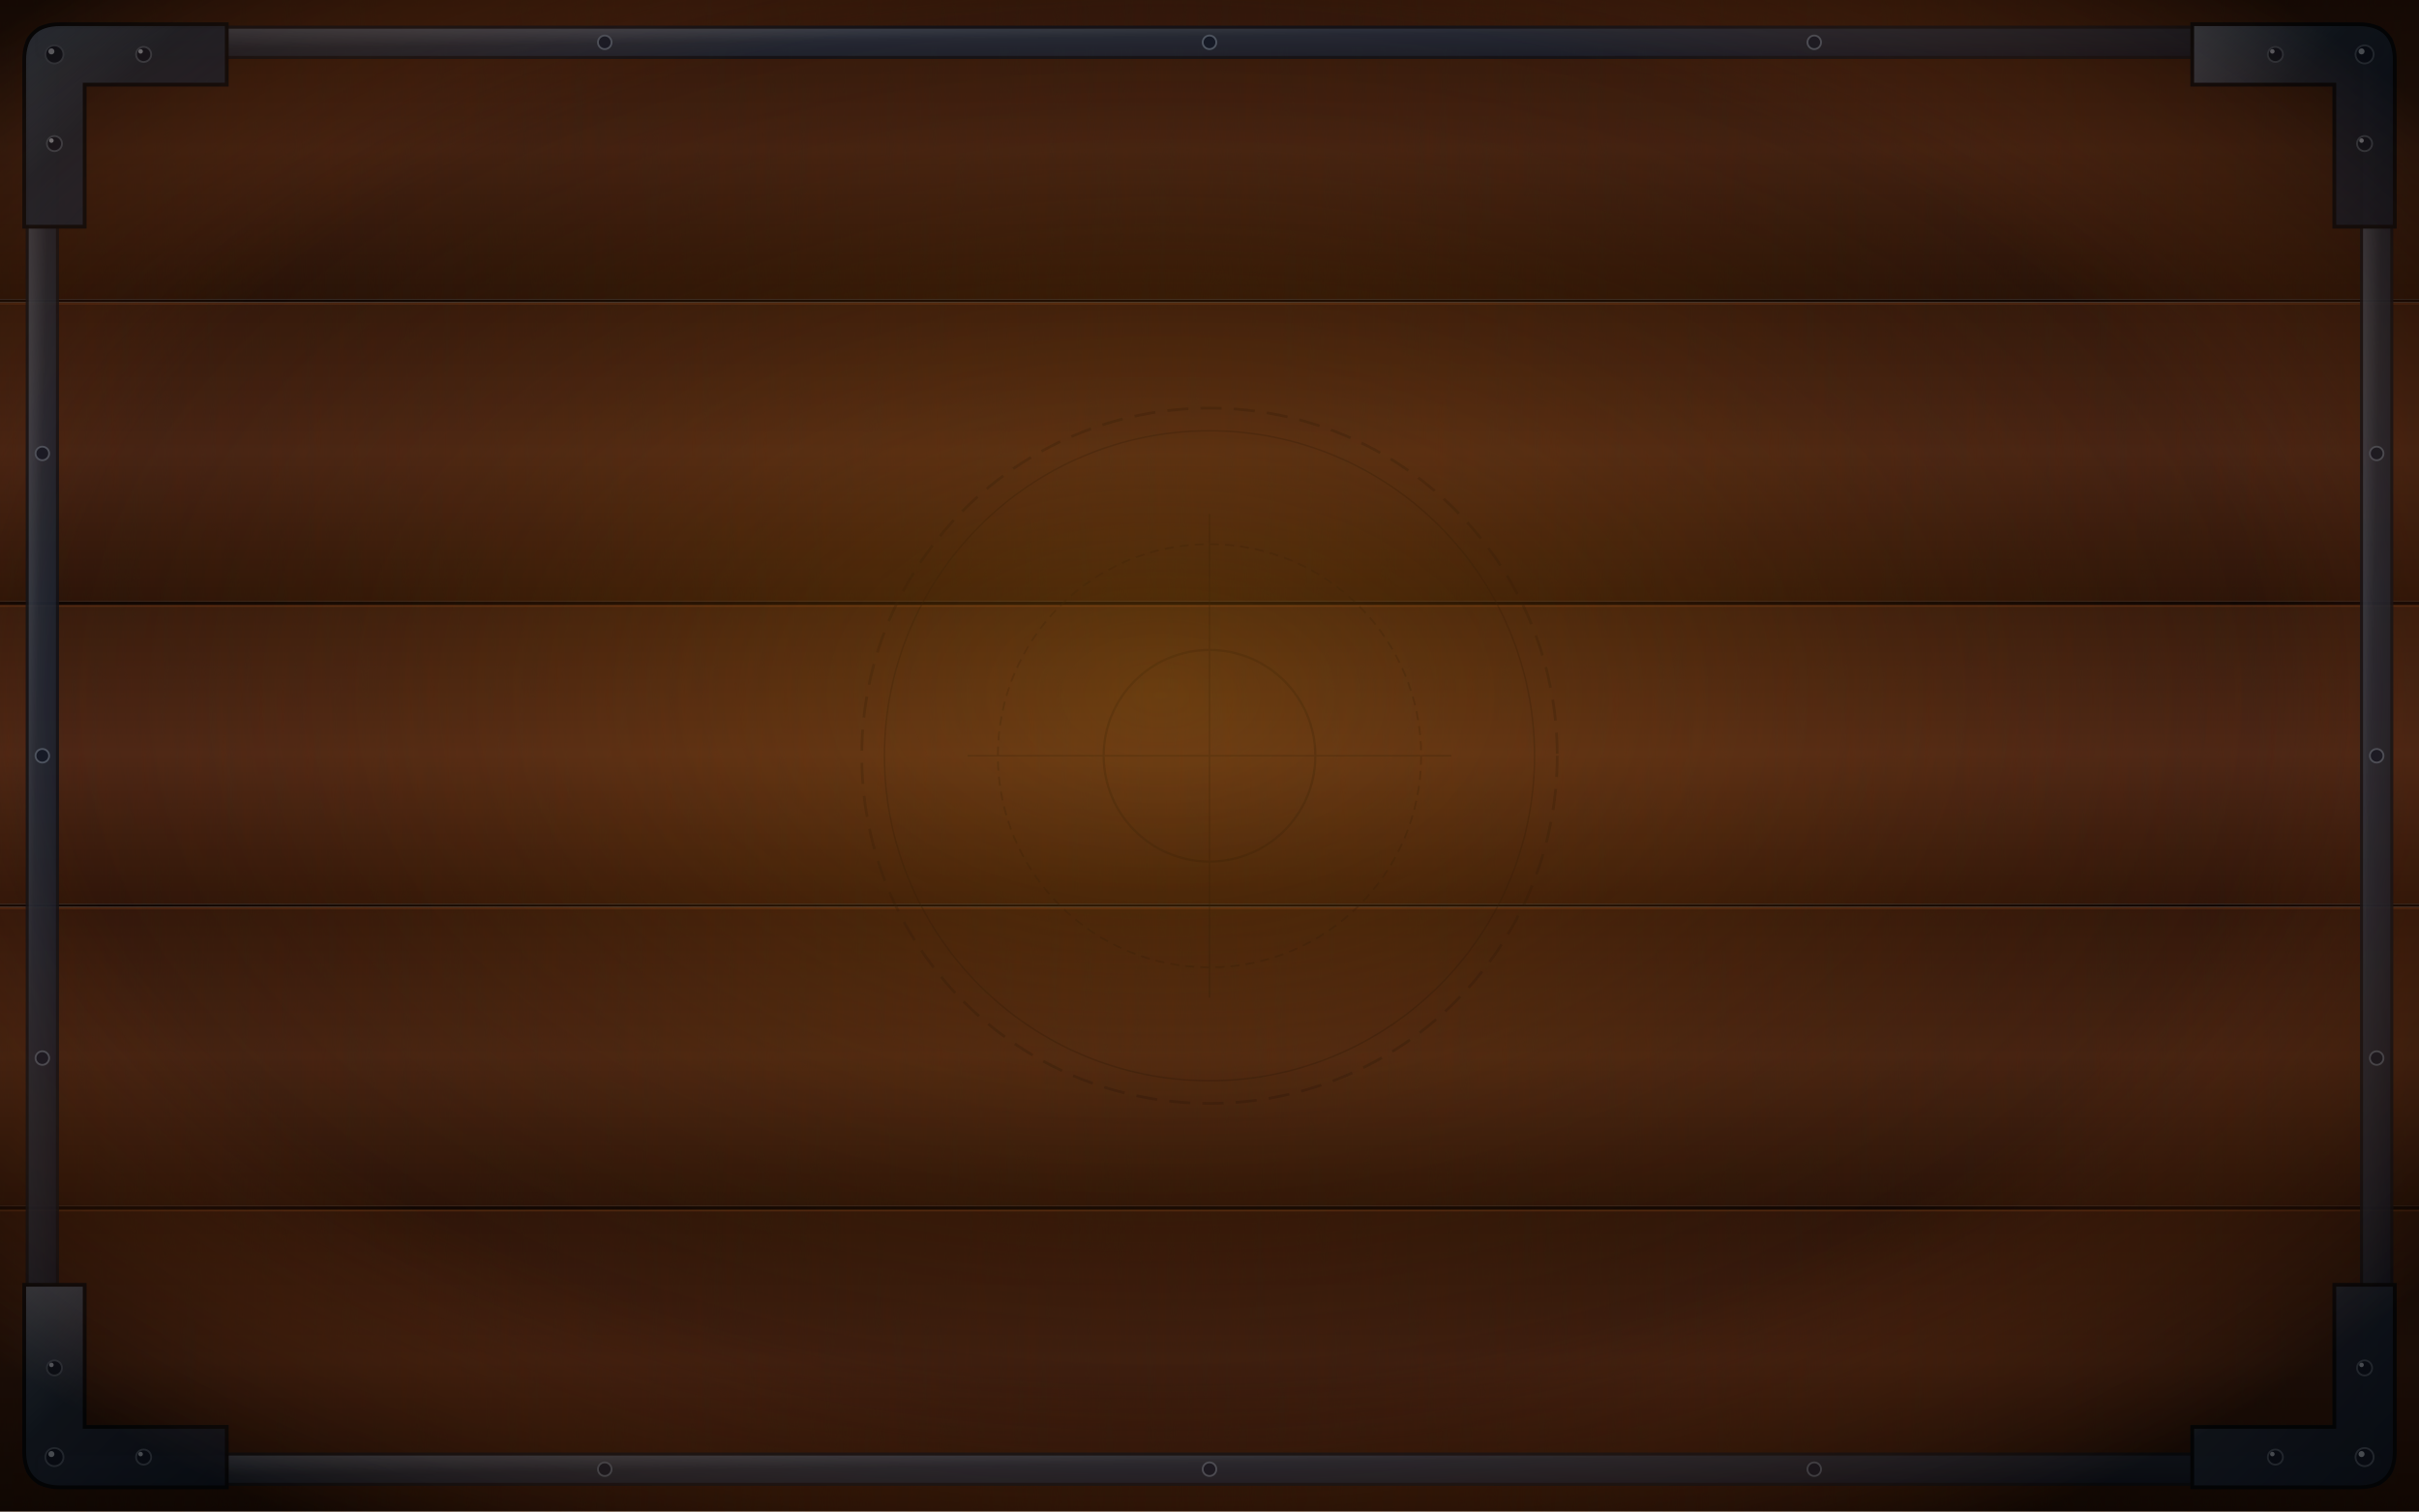
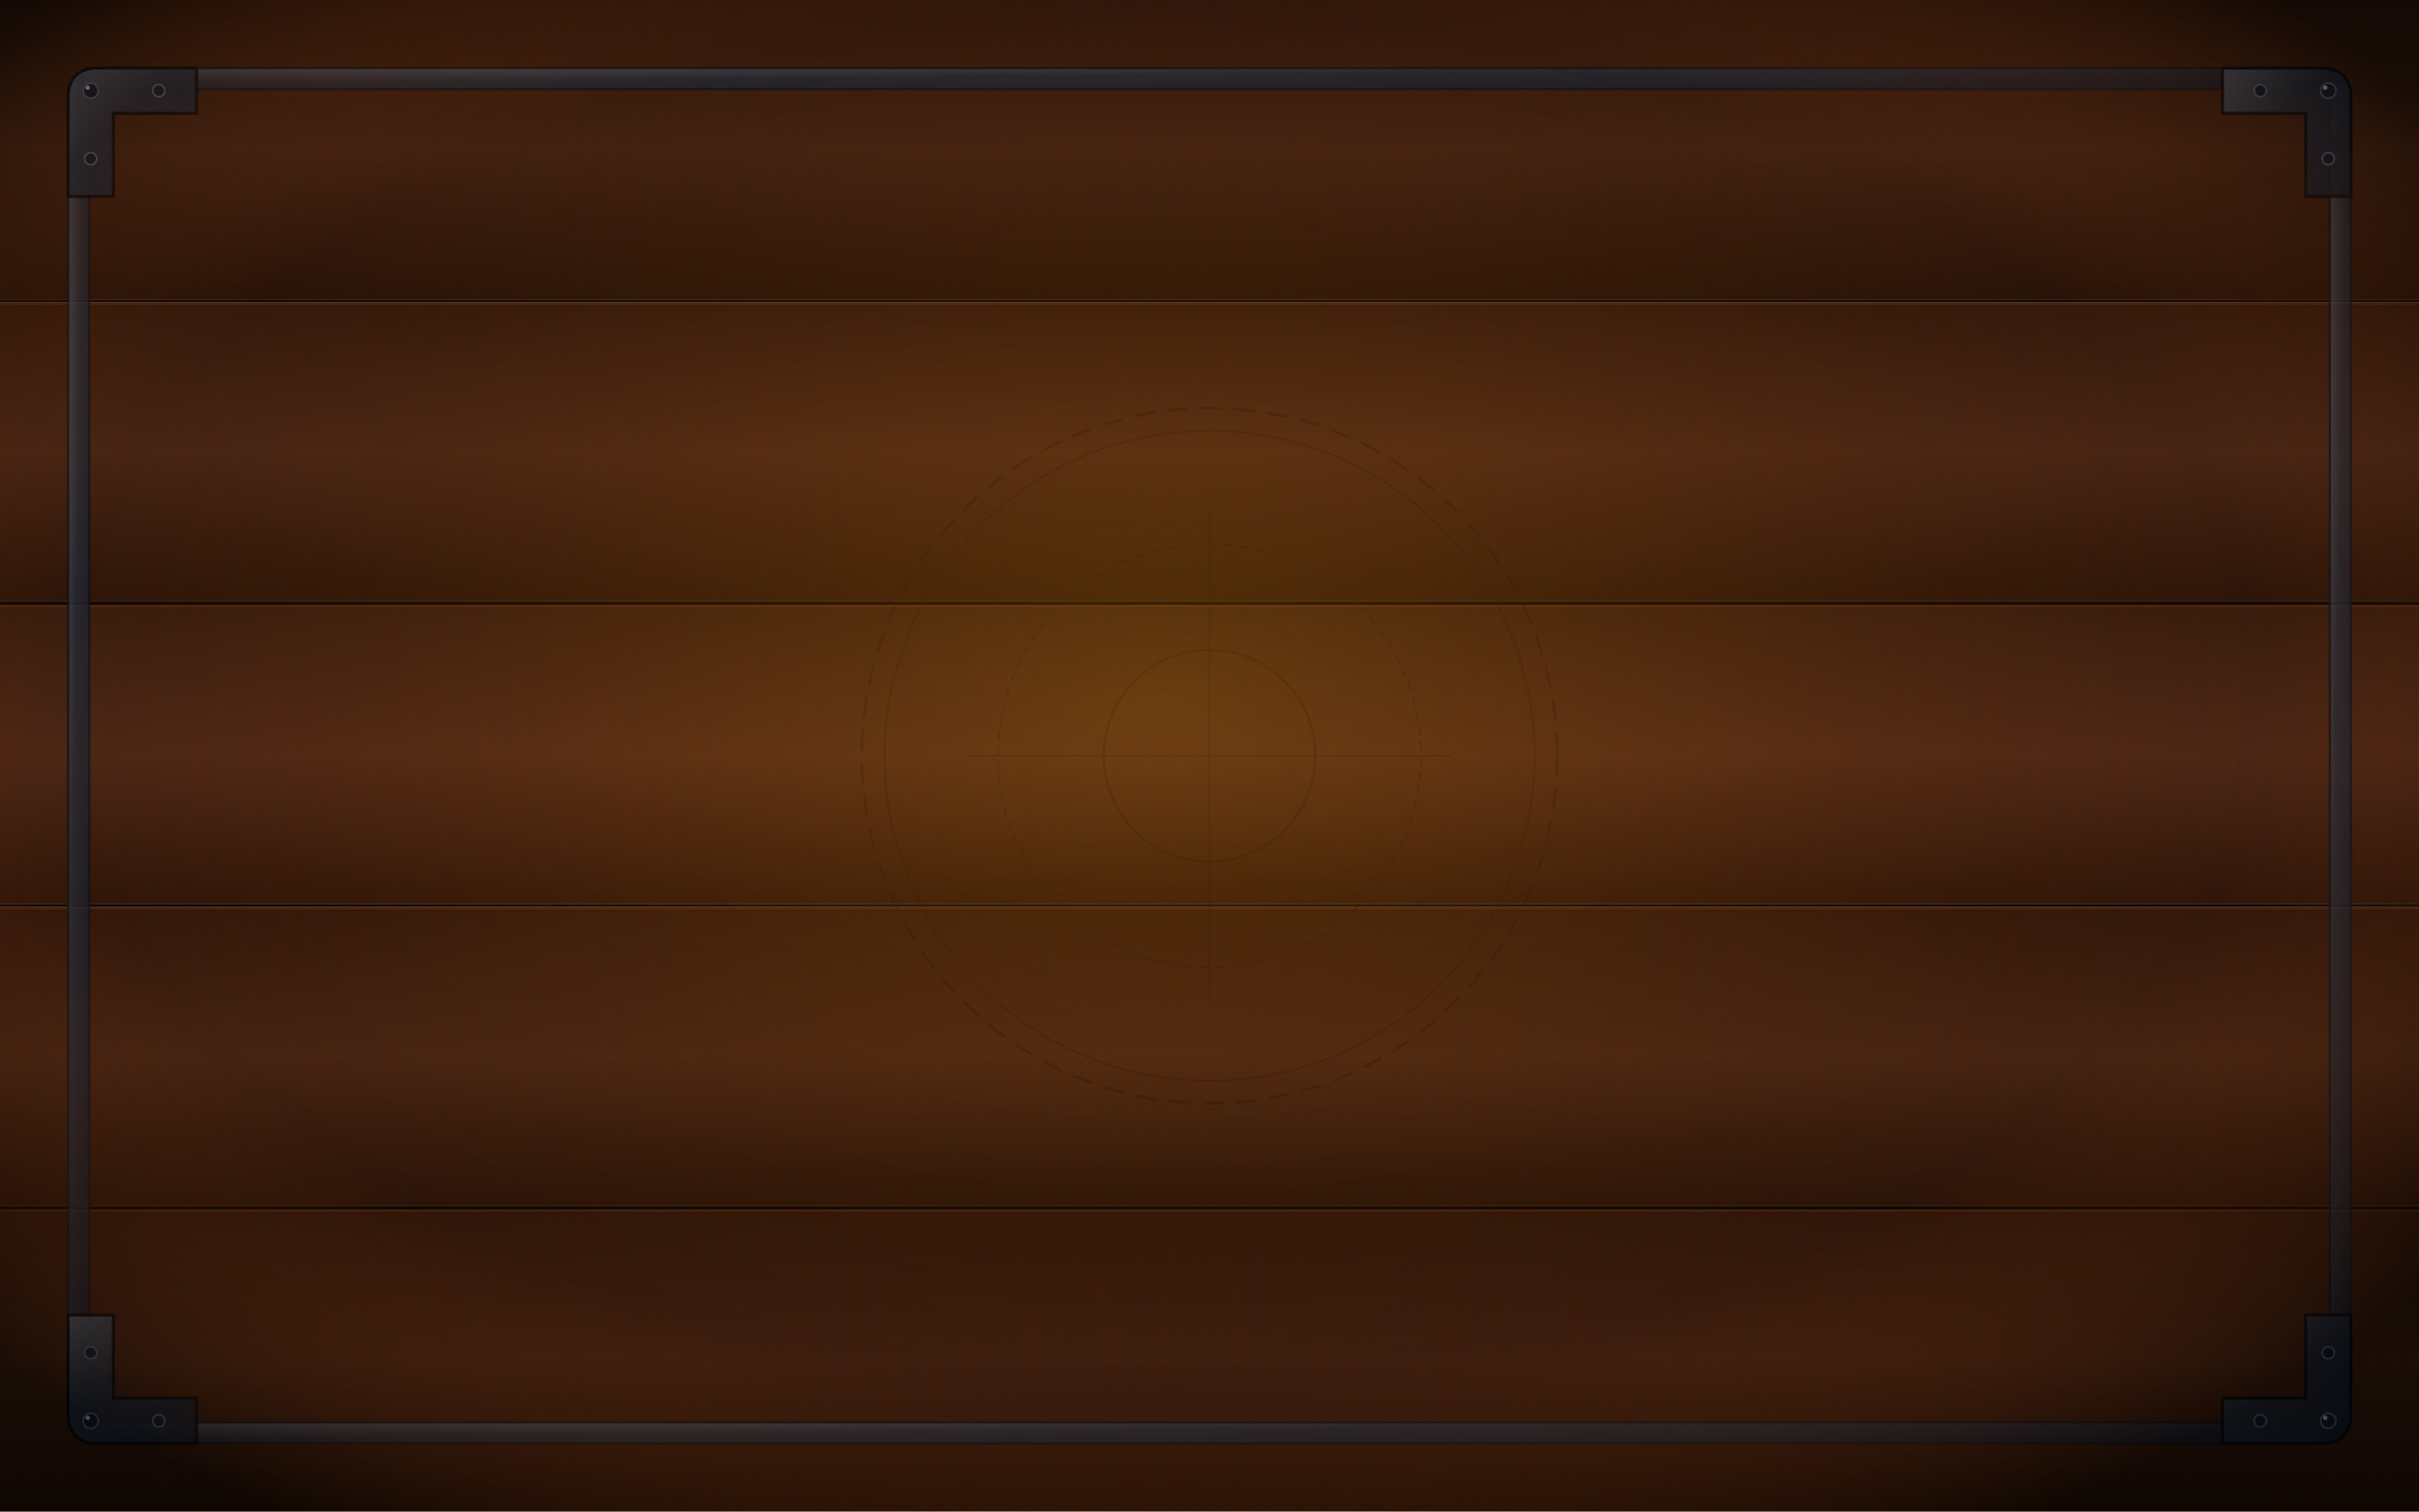
<svg xmlns="http://www.w3.org/2000/svg" width="100%" height="100%" viewBox="0 0 1600 1000" preserveAspectRatio="none">
  <defs>
    <filter id="woodGrain" x="0%" y="0%" width="100%" height="100%">
      <feTurbulence type="fractalNoise" baseFrequency="0.14 0.012" numOctaves="4" result="noise" />
      <feColorMatrix type="matrix" values="0 0 0 0 0.32   0 0 0 0 0.16   0 0 0 0 0.07  0 0 0 0.42 0" />
    </filter>
    <linearGradient id="plankGrad1" x1="0%" y1="0%" x2="0%" y2="100%">
      <stop offset="0%" stop-color="#2c160a" />
      <stop offset="50%" stop-color="#3d2112" />
      <stop offset="100%" stop-color="#241207" />
    </linearGradient>
    <linearGradient id="plankGrad2" x1="0%" y1="0%" x2="0%" y2="100%">
      <stop offset="0%" stop-color="#30190c" />
      <stop offset="50%" stop-color="#422415" />
      <stop offset="100%" stop-color="#281408" />
    </linearGradient>
    <linearGradient id="plankGrad3" x1="0%" y1="0%" x2="0%" y2="100%">
      <stop offset="0%" stop-color="#341c0e" />
      <stop offset="50%" stop-color="#482717" />
      <stop offset="100%" stop-color="#2b1509" />
    </linearGradient>
    <linearGradient id="plankGrad4" x1="0%" y1="0%" x2="0%" y2="100%">
      <stop offset="0%" stop-color="#2e170b" />
      <stop offset="50%" stop-color="#402313" />
      <stop offset="100%" stop-color="#261308" />
    </linearGradient>
    <linearGradient id="plankGrad5" x1="0%" y1="0%" x2="0%" y2="100%">
      <stop offset="0%" stop-color="#2a1509" />
      <stop offset="50%" stop-color="#391e10" />
      <stop offset="100%" stop-color="#221006" />
    </linearGradient>
    <radialGradient id="tavernFireGlow" cx="48%" cy="46%" r="65%">
      <stop offset="0%" stop-color="#f59e0b" stop-opacity="0.22" />
      <stop offset="35%" stop-color="#d97706" stop-opacity="0.12" />
      <stop offset="70%" stop-color="#78350f" stop-opacity="0.04" />
      <stop offset="100%" stop-color="#000000" stop-opacity="0.55" />
    </radialGradient>
    <linearGradient id="ironBandGrad" x1="0%" y1="0%" x2="100%" y2="100%">
      <stop offset="0%" stop-color="#4b5563" />
      <stop offset="40%" stop-color="#1f2937" />
      <stop offset="100%" stop-color="#111827" />
    </linearGradient>
  </defs>
  <rect x="0" y="0" width="1600" height="198" fill="url(#plankGrad1)" />
  <rect x="0" y="200" width="1600" height="198" fill="url(#plankGrad2)" />
  <rect x="0" y="400" width="1600" height="198" fill="url(#plankGrad3)" />
  <rect x="0" y="600" width="1600" height="198" fill="url(#plankGrad4)" />
  <rect x="0" y="800" width="1600" height="200" fill="url(#plankGrad5)" />
  <line x1="0" y1="199" x2="1600" y2="199" stroke="#0d0502" stroke-width="2.2" />
  <line x1="0" y1="201" x2="1600" y2="201" stroke="#6d3918" stroke-width="0.9" opacity="0.45" />
  <line x1="0" y1="399" x2="1600" y2="399" stroke="#0d0502" stroke-width="2.2" />
  <line x1="0" y1="401" x2="1600" y2="401" stroke="#6d3918" stroke-width="0.9" opacity="0.45" />
  <line x1="0" y1="599" x2="1600" y2="599" stroke="#0d0502" stroke-width="2.2" />
  <line x1="0" y1="601" x2="1600" y2="601" stroke="#6d3918" stroke-width="0.9" opacity="0.45" />
  <line x1="0" y1="799" x2="1600" y2="799" stroke="#0d0502" stroke-width="2.2" />
  <line x1="0" y1="801" x2="1600" y2="801" stroke="#6d3918" stroke-width="0.9" opacity="0.45" />
  <rect width="1600" height="1000" filter="url(#woodGrain)" style="mix-blend-mode: overlay;" />
  <g transform="translate(800, 500)" stroke="#1a0c05" stroke-width="1.8" fill="none" opacity="0.32">
    <circle r="230" stroke-dasharray="14 8" />
    <circle r="215" stroke-width="1" />
    <circle r="140" stroke-width="1.2" stroke-dasharray="6 4" />
    <circle r="70" stroke-width="1.5" />
    <line x1="-160" y1="0" x2="160" y2="0" stroke-width="1" />
    <line x1="0" y1="-160" x2="0" y2="160" stroke-width="1" />
  </g>
-   <rect x="18" y="24" width="20" height="952" rx="4" fill="url(#ironBandGrad)" stroke="#0d1117" stroke-width="2" opacity="0.9" />
-   <rect x="1562" y="24" width="20" height="952" rx="4" fill="url(#ironBandGrad)" stroke="#0d1117" stroke-width="2" opacity="0.9" />
-   <rect x="24" y="18" width="1552" height="20" rx="4" fill="url(#ironBandGrad)" stroke="#0d1117" stroke-width="2" opacity="0.9" />
-   <rect x="24" y="962" width="1552" height="20" rx="4" fill="url(#ironBandGrad)" stroke="#0d1117" stroke-width="2" opacity="0.9" />
-   <g fill="url(#ironBandGrad)" stroke="#05070a" stroke-width="2.5" opacity="0.95">
-     <path d="M 16,150 L 16,40 Q 16,16 40,16 L 150,16 L 150,56 L 56,56 L 56,150 Z" />
-     <path d="M 1584,150 L 1584,40 Q 1584,16 1560,16 L 1450,16 L 1450,56 L 1544,56 L 1544,150 Z" />
-     <path d="M 16,850 L 16,960 Q 16,984 40,984 L 150,984 L 150,944 L 56,944 L 56,850 Z" />
-     <path d="M 1584,850 L 1584,960 Q 1584,984 1560,984 L 1450,984 L 1450,944 L 1544,944 L 1544,850 Z" />
+   <rect x="45" y="55" width="14" height="890" rx="4" fill="url(#ironBandGrad)" stroke="#0d1117" stroke-width="1.5" opacity="0.75" />
+   <rect x="1541" y="55" width="14" height="890" rx="4" fill="url(#ironBandGrad)" stroke="#0d1117" stroke-width="1.5" opacity="0.75" />
+   <rect x="55" y="45" width="1490" height="14" rx="4" fill="url(#ironBandGrad)" stroke="#0d1117" stroke-width="1.5" opacity="0.75" />
+   <rect x="55" y="941" width="1490" height="14" rx="4" fill="url(#ironBandGrad)" stroke="#0d1117" stroke-width="1.5" opacity="0.75" />
+   <g fill="url(#ironBandGrad)" stroke="#05070a" stroke-width="2" opacity="0.85">
+     <path d="M 45,130 L 45,65 Q 45,45 65,45 L 130,45 L 130,75 L 75,75 L 75,130 Z" />
+     <path d="M 1555,130 L 1555,65 Q 1555,45 1535,45 L 1470,45 L 1470,75 L 1525,75 L 1525,130 Z" />
+     <path d="M 45,870 L 45,935 Q 45,955 65,955 L 130,955 L 130,925 L 75,925 L 75,870 Z" />
+     <path d="M 1555,870 L 1555,935 Q 1555,955 1535,955 L 1470,955 L 1470,925 L 1525,925 L 1525,870 Z" />
  </g>
  <g fill="#111827" stroke="#4b5563" stroke-width="1.2">
-     <circle cx="36" cy="36" r="6" />
-     <circle cx="34" cy="34" r="2" fill="#9ca3af" stroke="none" />
-     <circle cx="95" cy="36" r="5" />
-     <circle cx="93" cy="34" r="1.5" fill="#9ca3af" stroke="none" />
-     <circle cx="36" cy="95" r="5" />
-     <circle cx="34" cy="93" r="1.5" fill="#9ca3af" stroke="none" />
-     <circle cx="1564" cy="36" r="6" />
-     <circle cx="1562" cy="34" r="2" fill="#9ca3af" stroke="none" />
-     <circle cx="1505" cy="36" r="5" />
-     <circle cx="1503" cy="34" r="1.5" fill="#9ca3af" stroke="none" />
-     <circle cx="1564" cy="95" r="5" />
-     <circle cx="1562" cy="93" r="1.5" fill="#9ca3af" stroke="none" />
-     <circle cx="36" cy="964" r="6" />
-     <circle cx="34" cy="962" r="2" fill="#9ca3af" stroke="none" />
-     <circle cx="95" cy="964" r="5" />
-     <circle cx="93" cy="962" r="1.5" fill="#9ca3af" stroke="none" />
-     <circle cx="36" cy="905" r="5" />
-     <circle cx="34" cy="903" r="1.5" fill="#9ca3af" stroke="none" />
-     <circle cx="1564" cy="964" r="6" />
-     <circle cx="1562" cy="962" r="2" fill="#9ca3af" stroke="none" />
-     <circle cx="1505" cy="964" r="5" />
-     <circle cx="1503" cy="962" r="1.5" fill="#9ca3af" stroke="none" />
-     <circle cx="1564" cy="905" r="5" />
-     <circle cx="1562" cy="903" r="1.5" fill="#9ca3af" stroke="none" />
-     <circle cx="28" cy="300" r="4.5" />
-     <circle cx="28" cy="500" r="4.5" />
-     <circle cx="28" cy="700" r="4.5" />
-     <circle cx="1572" cy="300" r="4.5" />
-     <circle cx="1572" cy="500" r="4.5" />
-     <circle cx="1572" cy="700" r="4.5" />
-     <circle cx="400" cy="28" r="4.5" />
-     <circle cx="800" cy="28" r="4.5" />
-     <circle cx="1200" cy="28" r="4.5" />
-     <circle cx="400" cy="972" r="4.5" />
-     <circle cx="800" cy="972" r="4.5" />
-     <circle cx="1200" cy="972" r="4.5" />
+     <circle cx="60" cy="60" r="5" />
+     <circle cx="58" cy="58" r="1.5" fill="#9ca3af" stroke="none" />
+     <circle cx="105" cy="60" r="4" />
+     <circle cx="60" cy="105" r="4" />
+     <circle cx="1540" cy="60" r="5" />
+     <circle cx="1538" cy="58" r="1.5" fill="#9ca3af" stroke="none" />
+     <circle cx="1495" cy="60" r="4" />
+     <circle cx="1540" cy="105" r="4" />
+     <circle cx="60" cy="940" r="5" />
+     <circle cx="58" cy="938" r="1.5" fill="#9ca3af" stroke="none" />
+     <circle cx="105" cy="940" r="4" />
+     <circle cx="60" cy="895" r="4" />
+     <circle cx="1540" cy="940" r="5" />
+     <circle cx="1538" cy="938" r="1.5" fill="#9ca3af" stroke="none" />
+     <circle cx="1495" cy="940" r="4" />
+     <circle cx="1540" cy="895" r="4" />
  </g>
  <rect width="1600" height="1000" fill="url(#tavernFireGlow)" />
</svg>
